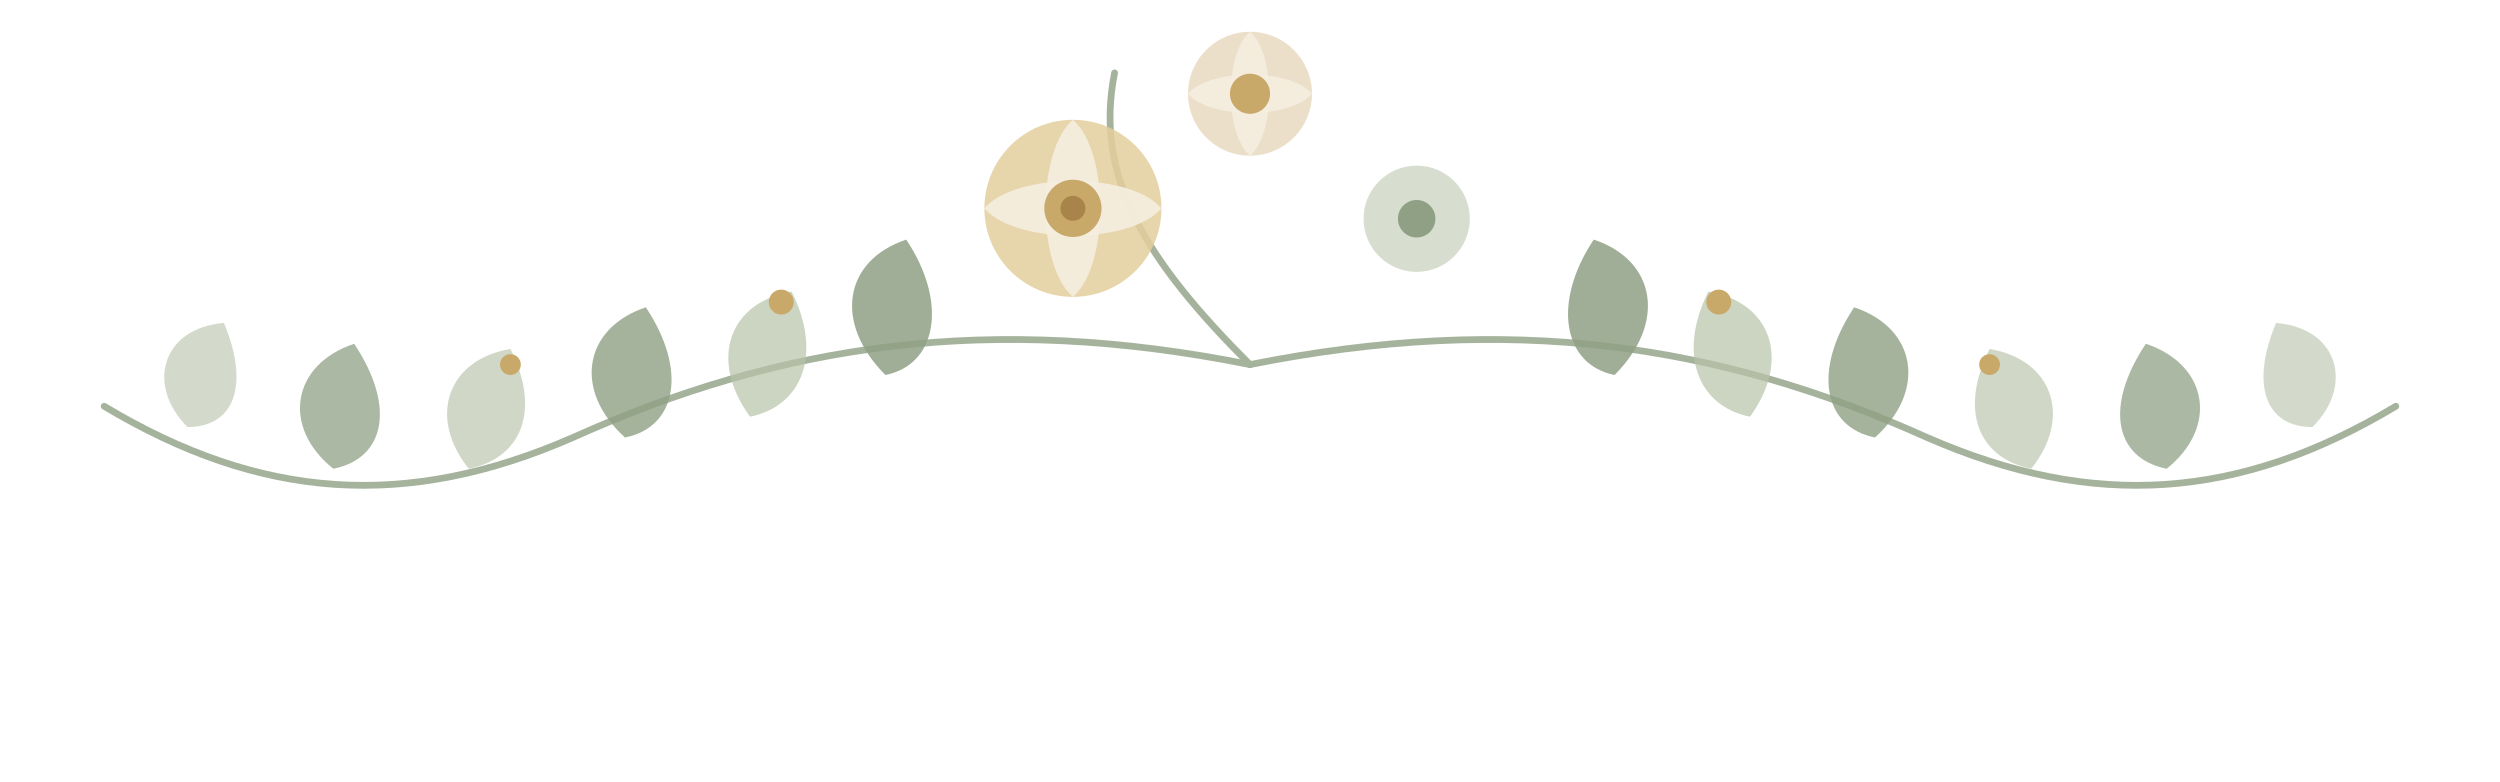
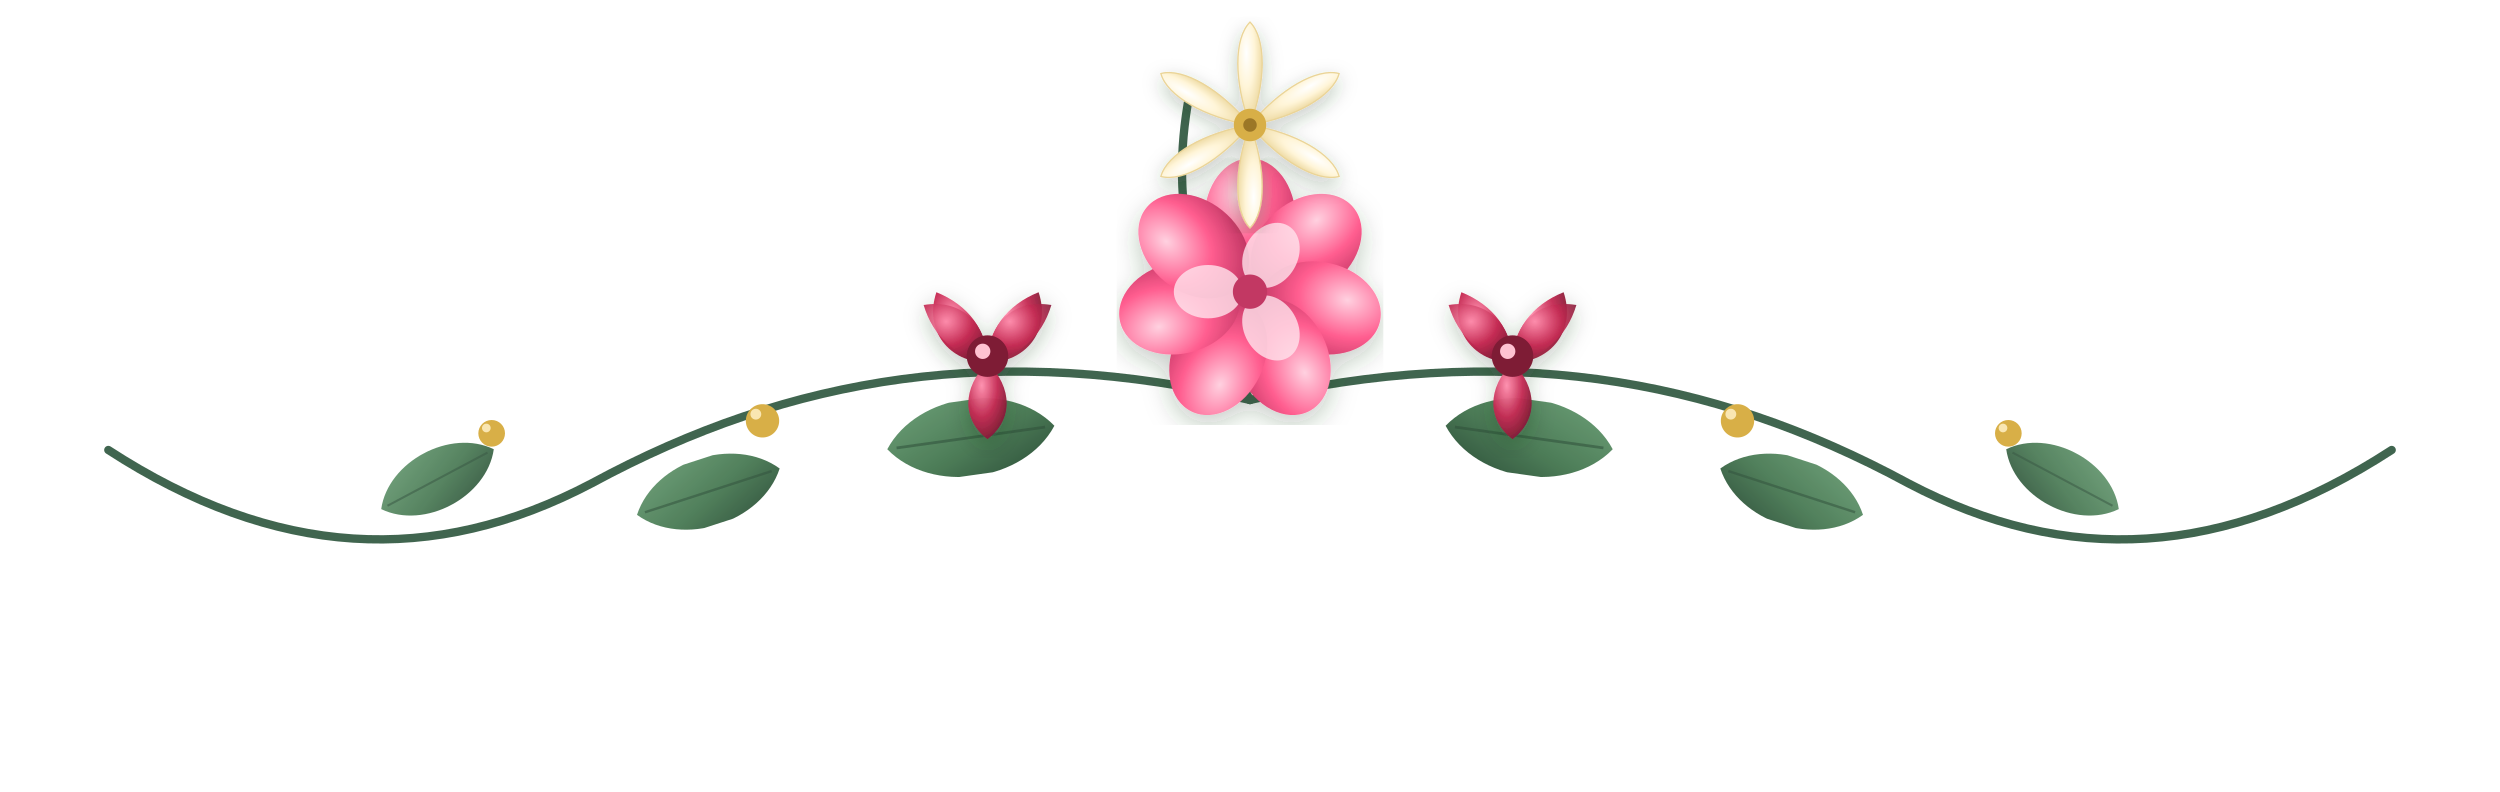
- <svg xmlns="http://www.w3.org/2000/svg" width="480" height="150" viewBox="0 0 480 150" fill="none">
-   <g stroke="#8FA085" stroke-width="1.3" stroke-linecap="round" fill="none" opacity="0.8">
-     <path d="M240 70 C190 60 150 66 110 84 C78 98 50 96 20 78" />
-     <path d="M240 70 C290 60 330 66 370 84 C402 98 430 96 460 78" />
-     <path d="M240 70 C220 50 210 34 214 14" />
+ <svg xmlns="http://www.w3.org/2000/svg" width="600" height="190" viewBox="0 0 600 190" fill="none">
+   <defs>
+     <radialGradient id="tc-rose" cx="35%" cy="30%" r="75%">
+       <stop offset="0%" stop-color="#FF8FAE" />
+       <stop offset="55%" stop-color="#C52C54" />
+       <stop offset="100%" stop-color="#7E1B36" />
+     </radialGradient>
+     <radialGradient id="tc-peony" cx="35%" cy="30%" r="75%">
+       <stop offset="0%" stop-color="#FFD1E0" />
+       <stop offset="55%" stop-color="#FF5D8F" />
+       <stop offset="100%" stop-color="#C23764" />
+     </radialGradient>
+     <radialGradient id="tc-magnolia" cx="35%" cy="30%" r="75%">
+       <stop offset="0%" stop-color="#FFFFFF" />
+       <stop offset="45%" stop-color="#FFF5D8" />
+       <stop offset="100%" stop-color="#EAD497" />
+     </radialGradient>
+     <linearGradient id="tc-leaf-l" x1="0" y1="0" x2="1" y2="1">
+       <stop offset="0%" stop-color="#5C9468" />
+       <stop offset="55%" stop-color="#396E45" />
+       <stop offset="100%" stop-color="#173D24" />
+     </linearGradient>
+     <linearGradient id="tc-leaf-r" x1="1" y1="0" x2="0" y2="1">
+       <stop offset="0%" stop-color="#5C9468" />
+       <stop offset="55%" stop-color="#396E45" />
+       <stop offset="100%" stop-color="#173D24" />
+     </linearGradient>
+     <filter id="tc-shadow" x="-50%" y="-50%" width="200%" height="200%">
+       <feDropShadow dx="0" dy="2.5" stdDeviation="3.5" flood-color="#173D24" flood-opacity="0.26" />
+     </filter>
+     <symbol id="tc-f-rose" viewBox="0 0 60 60">
+       <g filter="url(#tc-shadow)">
+         <path d="M30 30 C18 30 10 20 14 8 C24 12 30 20 30 30Z" fill="url(#tc-rose)" />
+         <path d="M30 30 C42 30 50 20 46 8 C36 12 30 20 30 30Z" fill="url(#tc-rose)" opacity="0.96" />
+         <path d="M30 30 C30 18 22 10 10 12 C13 22 20 28 30 30Z" fill="url(#tc-rose)" opacity="0.9" />
+         <path d="M30 30 C30 18 38 10 50 12 C47 22 40 28 30 30Z" fill="url(#tc-rose)" opacity="0.9" />
+         <path d="M30 30 C22 38 22 48 30 54 C38 48 38 38 30 30Z" fill="url(#tc-rose)" opacity="0.96" />
+         <circle cx="30" cy="28" r="6.5" fill="#7E1B36" />
+         <circle cx="28.5" cy="26.5" r="2.4" fill="#FFC2D1" />
+       </g>
+     </symbol>
+     <symbol id="tc-f-peony" viewBox="0 0 70 70">
+       <g filter="url(#tc-shadow)">
+         <g fill="url(#tc-peony)">
+           <ellipse cx="35" cy="16" rx="12" ry="16" transform="rotate(0 35 35)" />
+           <ellipse cx="35" cy="16" rx="12" ry="16" transform="rotate(51 35 35)" />
+           <ellipse cx="35" cy="16" rx="12" ry="16" transform="rotate(103 35 35)" />
+           <ellipse cx="35" cy="16" rx="12" ry="16" transform="rotate(154 35 35)" />
+           <ellipse cx="35" cy="16" rx="12" ry="16" transform="rotate(206 35 35)" />
+           <ellipse cx="35" cy="16" rx="12" ry="16" transform="rotate(257 35 35)" />
+           <ellipse cx="35" cy="16" rx="12" ry="16" transform="rotate(309 35 35)" />
+         </g>
+         <g fill="#FFE3EC" opacity="0.8">
+           <ellipse cx="35" cy="24" rx="7" ry="9" transform="rotate(30 35 35)" />
+           <ellipse cx="35" cy="24" rx="7" ry="9" transform="rotate(150 35 35)" />
+           <ellipse cx="35" cy="24" rx="7" ry="9" transform="rotate(270 35 35)" />
+         </g>
+         <circle cx="35" cy="35" r="4.5" fill="#C23764" />
+       </g>
+     </symbol>
+     <symbol id="tc-f-magnolia" viewBox="0 0 80 80">
+       <g filter="url(#tc-shadow)">
+         <g fill="url(#tc-magnolia)" stroke="#EAD497" stroke-width="0.5">
+           <path d="M40 40 C34 24 34 8 40 2 C46 8 46 24 40 40Z" transform="rotate(0 40 40)" />
+           <path d="M40 40 C34 24 34 8 40 2 C46 8 46 24 40 40Z" transform="rotate(60 40 40)" />
+           <path d="M40 40 C34 24 34 8 40 2 C46 8 46 24 40 40Z" transform="rotate(120 40 40)" />
+           <path d="M40 40 C34 24 34 8 40 2 C46 8 46 24 40 40Z" transform="rotate(180 40 40)" />
+           <path d="M40 40 C34 24 34 8 40 2 C46 8 46 24 40 40Z" transform="rotate(240 40 40)" />
+           <path d="M40 40 C34 24 34 8 40 2 C46 8 46 24 40 40Z" transform="rotate(300 40 40)" />
+         </g>
+         <circle cx="40" cy="40" r="6" fill="#D8AF47" />
+         <circle cx="40" cy="40" r="2.5" fill="#9C7728" />
+       </g>
+     </symbol>
+     <symbol id="tc-f-leaf-l" viewBox="0 0 40 16">
+       <path d="M2 8 C10 -3 30 -3 38 8 C30 19 10 19 2 8Z" fill="url(#tc-leaf-l)" />
+       <path d="M4 8 C14 8 26 8 36 8" stroke="#173D24" stroke-width="0.6" opacity="0.55" />
+     </symbol>
+     <symbol id="tc-f-leaf-r" viewBox="0 0 40 16">
+       <path d="M2 8 C10 -3 30 -3 38 8 C30 19 10 19 2 8Z" fill="url(#tc-leaf-r)" />
+       <path d="M4 8 C14 8 26 8 36 8" stroke="#173D24" stroke-width="0.6" opacity="0.55" />
+     </symbol>
+     <symbol id="tc-f-berry" viewBox="0 0 10 10">
+       <circle cx="5" cy="5" r="4" fill="#D8AF47" />
+       <circle cx="3.4" cy="3.4" r="1.3" fill="#FFF0C4" opacity="0.85" />
+     </symbol>
+   </defs>
+   <g stroke="#1F4A30" stroke-width="2" stroke-linecap="round" fill="none" opacity="0.85">
+     <path d="M300 96 C240 82 190 90 142 116 C104 136 66 134 26 108" />
+     <path d="M300 96 C360 82 410 90 458 116 C496 136 534 134 574 108" />
+     <path d="M300 96 C286 70 280 48 286 20" />
  </g>
-   <g fill="#8FA085">
-     <path d="M170 72 C160 62 162 50 174 46 C182 58 180 70 170 72Z" opacity="0.85" />
-     <path d="M120 84 C110 75 112 63 124 59 C132 71 130 82 120 84Z" opacity="0.8" />
-     <path d="M64 90 C54 82 56 70 68 66 C76 78 74 88 64 90Z" opacity="0.75" />
-   </g>
-   <g fill="#B7C2A8">
-     <path d="M144 80 C136 69 140 58 152 56 C158 68 154 78 144 80Z" opacity="0.7" />
-     <path d="M90 90 C82 80 86 69 98 67 C104 79 100 88 90 90Z" opacity="0.65" />
-     <path d="M36 82 C28 74 31 63 43 62 C48 74 45 82 36 82Z" opacity="0.6" />
-   </g>
-   <g fill="#8FA085">
-     <path d="M310 72 C320 62 318 50 306 46 C298 58 300 70 310 72Z" opacity="0.85" />
-     <path d="M360 84 C370 75 368 63 356 59 C348 71 350 82 360 84Z" opacity="0.8" />
-     <path d="M416 90 C426 82 424 70 412 66 C404 78 406 88 416 90Z" opacity="0.75" />
-   </g>
-   <g fill="#B7C2A8">
-     <path d="M336 80 C344 69 340 58 328 56 C322 68 326 78 336 80Z" opacity="0.7" />
-     <path d="M390 90 C398 80 394 69 382 67 C376 79 380 88 390 90Z" opacity="0.65" />
-     <path d="M444 82 C452 74 449 63 437 62 C432 74 435 82 444 82Z" opacity="0.6" />
-   </g>
-   <g fill="#C9A96A">
-     <circle cx="150" cy="58" r="2.4" />
-     <circle cx="330" cy="58" r="2.4" />
-     <circle cx="98" cy="70" r="2" />
-     <circle cx="382" cy="70" r="2" />
-   </g>
-   <g transform="translate(206,40)">
-     <circle r="17" fill="#E3CE9C" opacity="0.85" />
-     <path d="M0 -17 C7 -11 7 11 0 17 C-7 11 -7 -11 0 -17Z" fill="#F5EEE0" opacity="0.9" />
-     <path d="M-17 0 C-11 -7 11 -7 17 0 C11 7 -11 7 -17 0Z" fill="#F5EEE0" opacity="0.9" />
-     <circle r="5.5" fill="#C9A96A" />
-     <circle r="2.4" fill="#A8834A" />
-   </g>
-   <g transform="translate(240,18) scale(0.7)">
-     <circle r="17" fill="#E9DCC3" opacity="0.9" />
-     <path d="M0 -17 C7 -11 7 11 0 17 C-7 11 -7 -11 0 -17Z" fill="#F5EEE0" opacity="0.9" />
-     <path d="M-17 0 C-11 -7 11 -7 17 0 C11 7 -11 7 -17 0Z" fill="#F5EEE0" opacity="0.9" />
-     <circle r="5.5" fill="#C9A96A" />
-   </g>
-   <g transform="translate(272,42) scale(0.6)">
-     <circle r="17" fill="#B7C2A8" opacity="0.55" />
-     <circle r="6" fill="#8FA085" />
-   </g>
+   <use href="#tc-f-leaf-l" width="46" height="18" transform="translate(210,96) rotate(-8 23 9)" opacity="0.9" />
+   <use href="#tc-f-leaf-l" width="40" height="16" transform="translate(150,110) rotate(-18 20 8)" opacity="0.88" />
+   <use href="#tc-f-leaf-l" width="34" height="14" transform="translate(88,108) rotate(-28 17 7)" opacity="0.85" />
+   <use href="#tc-f-leaf-r" width="46" height="18" transform="translate(344,96) rotate(8 23 9)" opacity="0.9" />
+   <use href="#tc-f-leaf-r" width="40" height="16" transform="translate(410,110) rotate(18 20 8)" opacity="0.88" />
+   <use href="#tc-f-leaf-r" width="34" height="14" transform="translate(478,108) rotate(28 17 7)" opacity="0.85" />
+   <use href="#tc-f-berry" width="10" height="10" transform="translate(178,96)" />
+   <use href="#tc-f-berry" width="10" height="10" transform="translate(412,96)" />
+   <use href="#tc-f-berry" width="8" height="8" transform="translate(114,100)" />
+   <use href="#tc-f-berry" width="8" height="8" transform="translate(478,100)" />
+   <use href="#tc-f-peony" width="64" height="64" transform="translate(268,38)" />
+   <use href="#tc-f-rose" width="46" height="46" transform="translate(214,64)" />
+   <use href="#tc-f-rose" width="46" height="46" transform="translate(340,64)" />
+   <use href="#tc-f-magnolia" width="52" height="52" transform="translate(274,4)" />
</svg>
